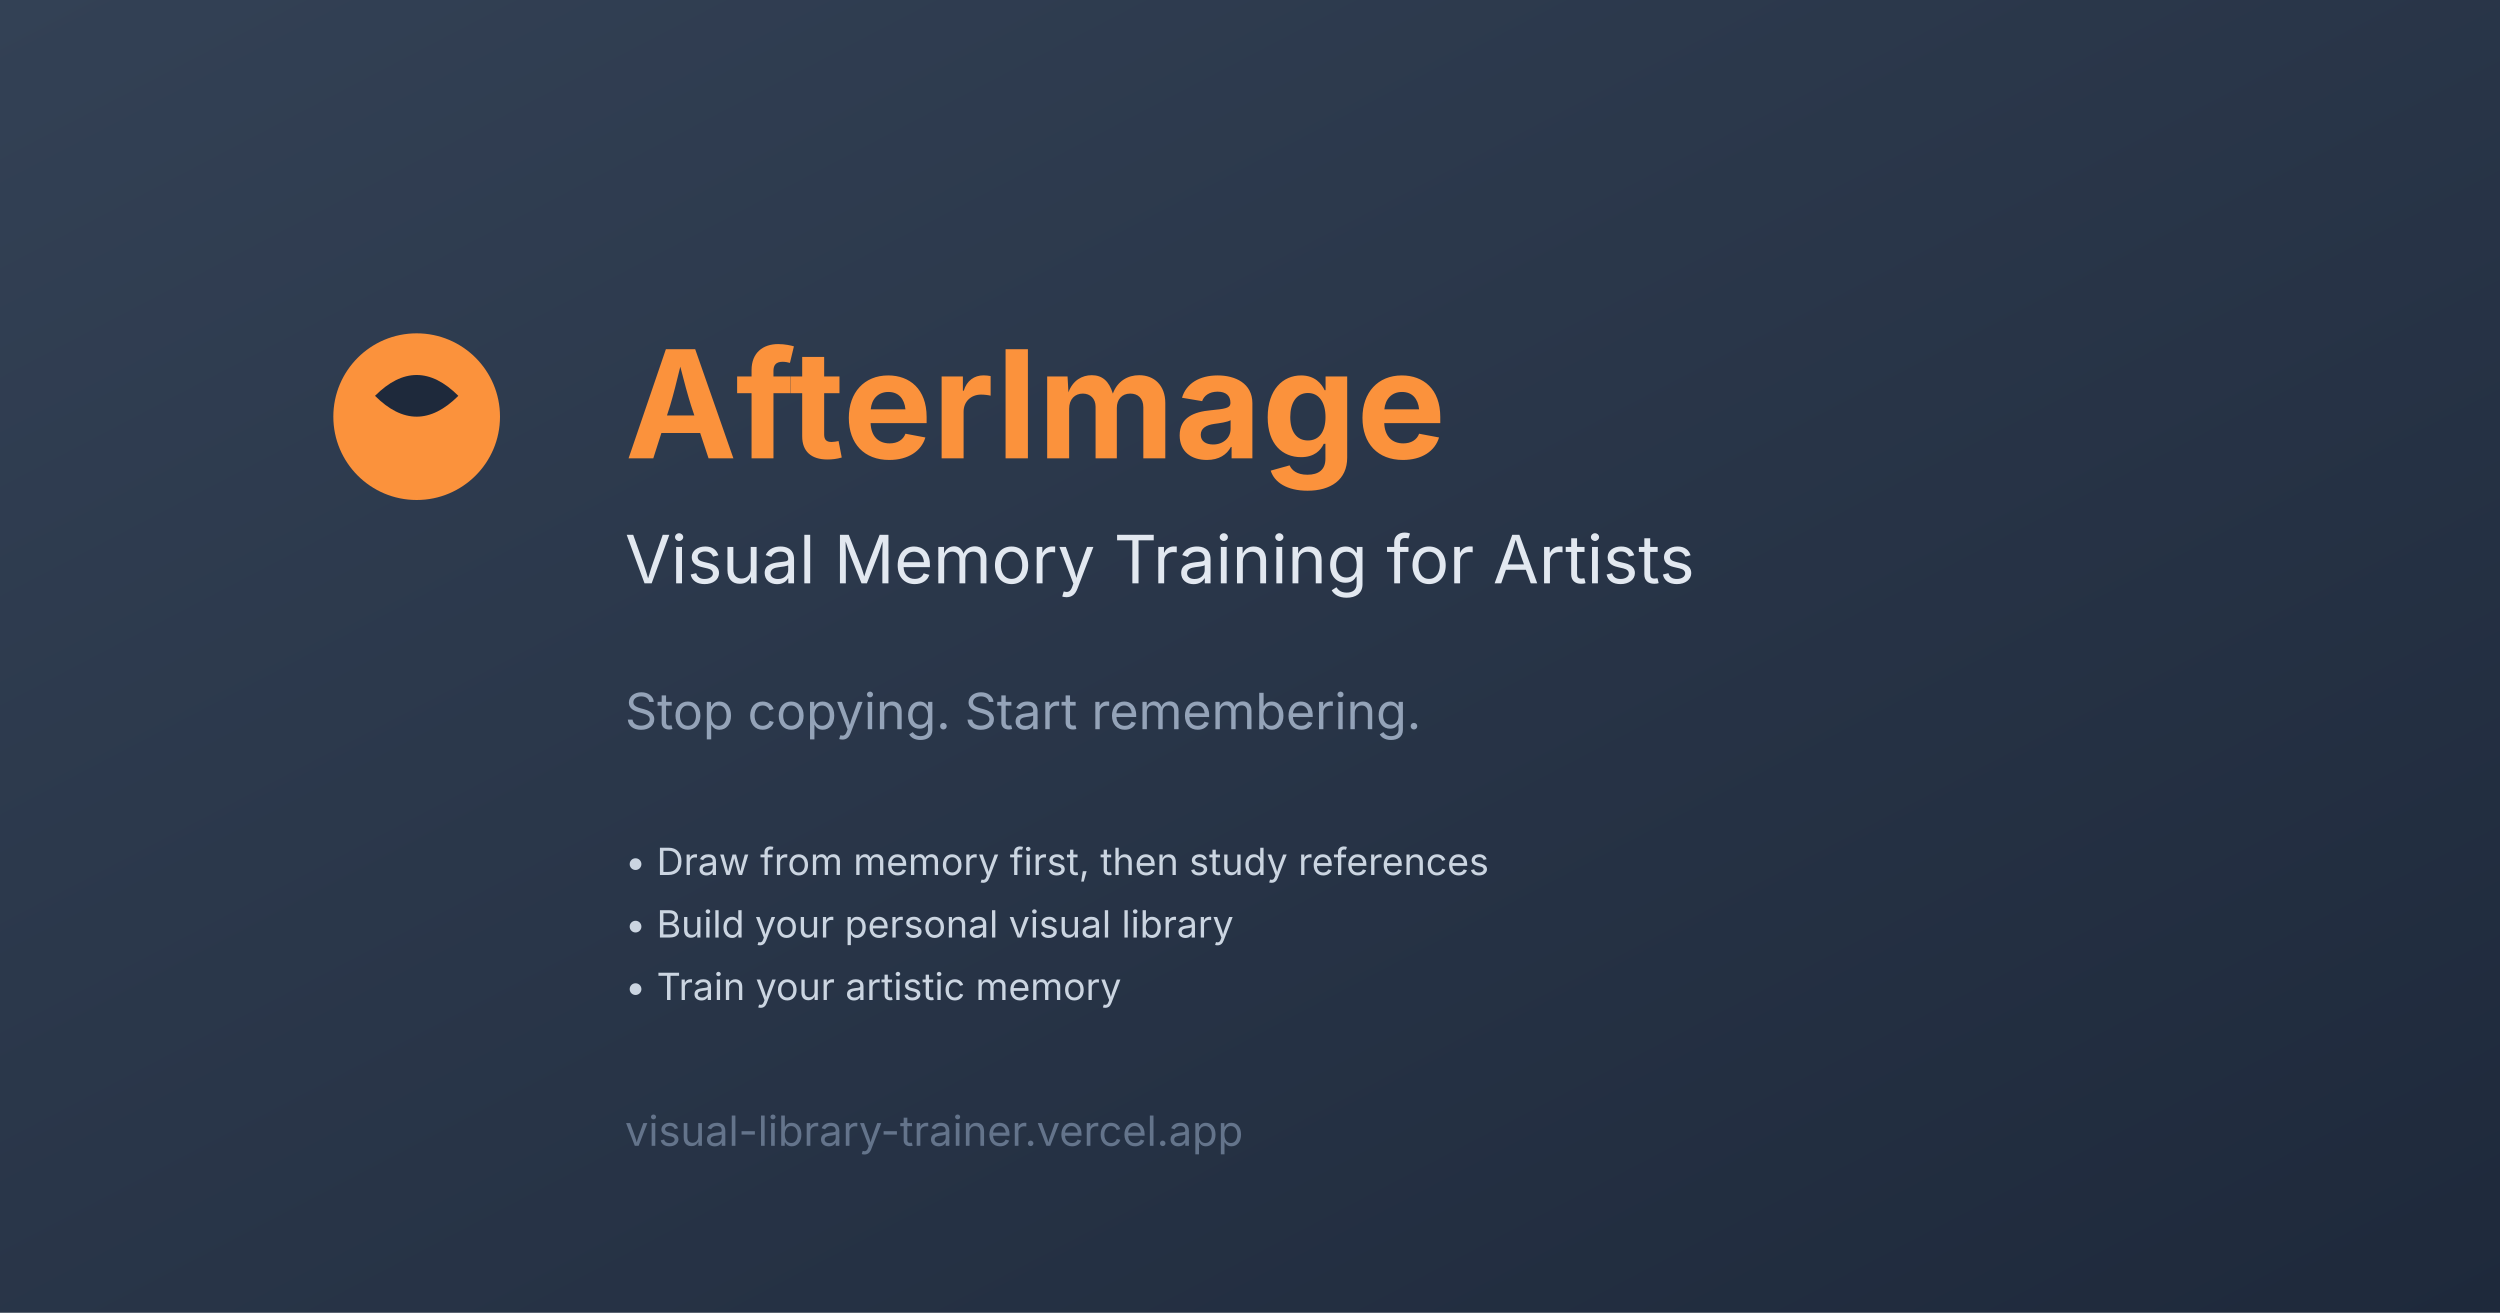
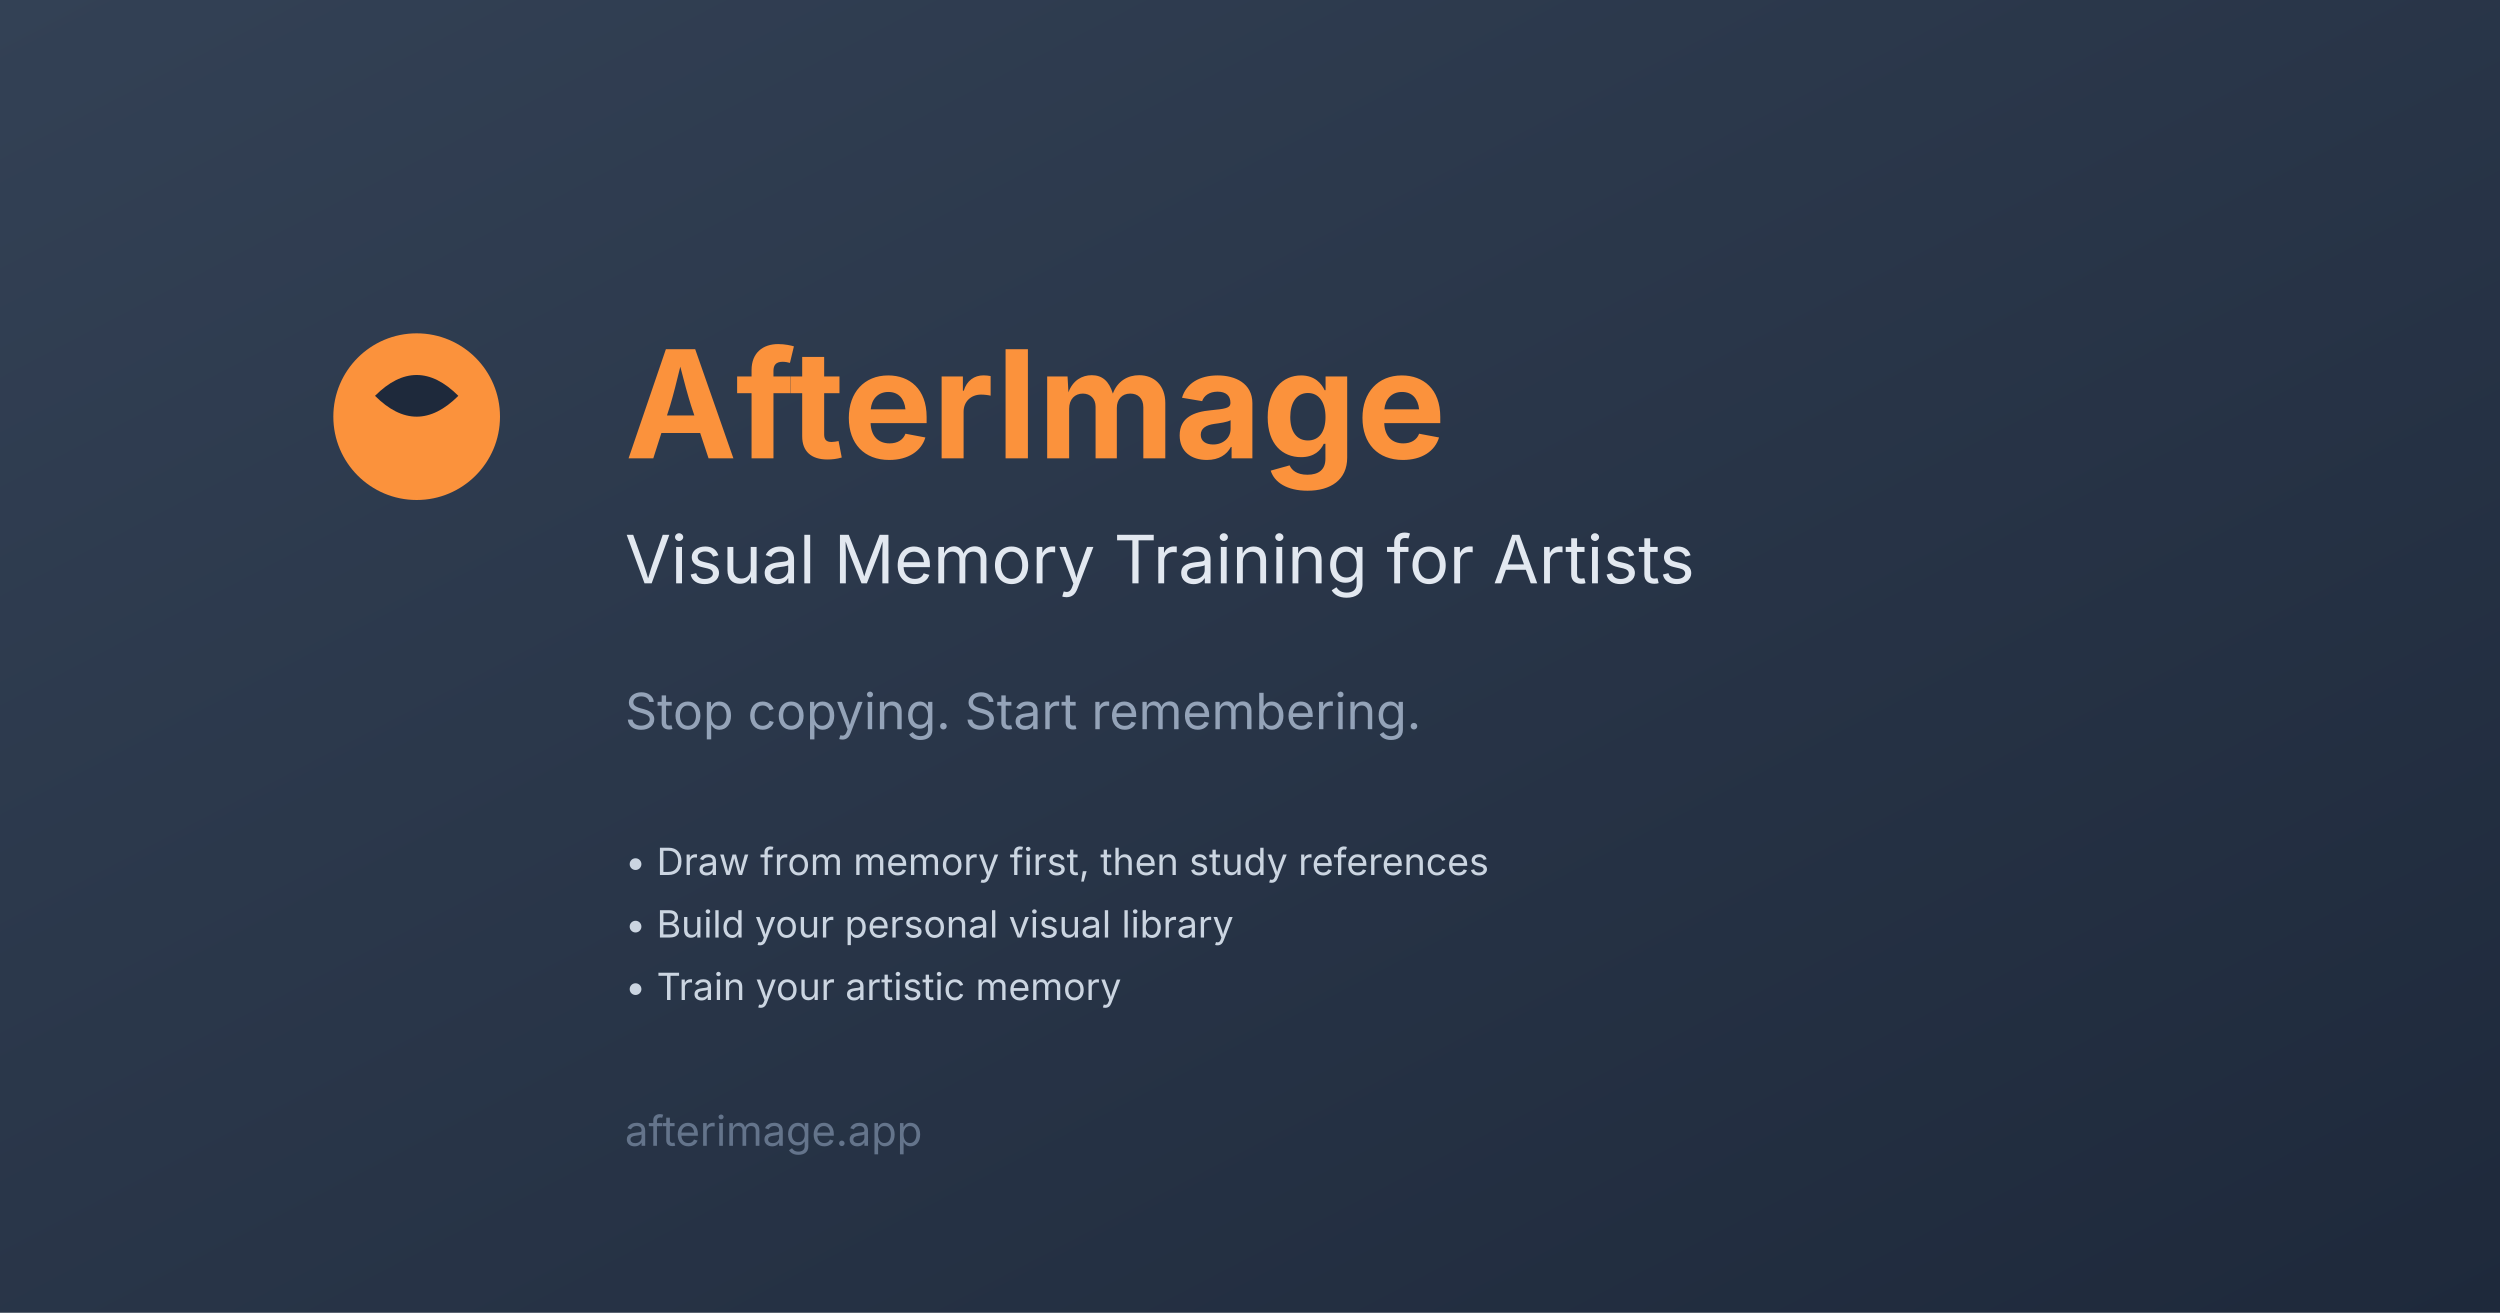
<svg xmlns="http://www.w3.org/2000/svg" width="1200" height="630" viewBox="0 0 1200 630">
  <rect width="1200" height="630" fill="#1e293b" />
  <defs>
    <linearGradient id="grad1" x1="0%" y1="0%" x2="100%" y2="100%">
      <stop offset="0%" style="stop-color:#334155;stop-opacity:1" />
      <stop offset="100%" style="stop-color:#1e293b;stop-opacity:1" />
    </linearGradient>
  </defs>
  <rect width="1200" height="630" fill="url(#grad1)" />
  <circle cx="200" cy="200" r="40" fill="#fb923c" />
  <path d="M180 190 Q200 170 220 190 Q200 210 180 190" fill="#1e293b" />
  <text x="300" y="220" font-family="system-ui, -apple-system, sans-serif" font-size="72" font-weight="bold" fill="#fb923c">AfterImage</text>
  <text x="300" y="280" font-family="system-ui, -apple-system, sans-serif" font-size="32" fill="#e2e8f0">Visual Memory Training for Artists</text>
  <text x="300" y="350" font-family="system-ui, -apple-system, sans-serif" font-size="24" fill="#94a3b8">Stop copying. Start remembering.</text>
  <text x="300" y="420" font-family="system-ui, -apple-system, sans-serif" font-size="18" fill="#cbd5e1">• Draw from memory first, then study references</text>
  <text x="300" y="450" font-family="system-ui, -apple-system, sans-serif" font-size="18" fill="#cbd5e1">• Build your personal visual library</text>
  <text x="300" y="480" font-family="system-ui, -apple-system, sans-serif" font-size="18" fill="#cbd5e1">• Train your artistic memory</text>
-   <text x="300" y="550" font-family="system-ui, -apple-system, sans-serif" font-size="20" fill="#64748b">visual-library-trainer.vercel.app</text>
+   <text x="300" y="550" font-family="system-ui, -apple-system, sans-serif" font-size="20" fill="#64748b">afterimage.app</text>
</svg>
